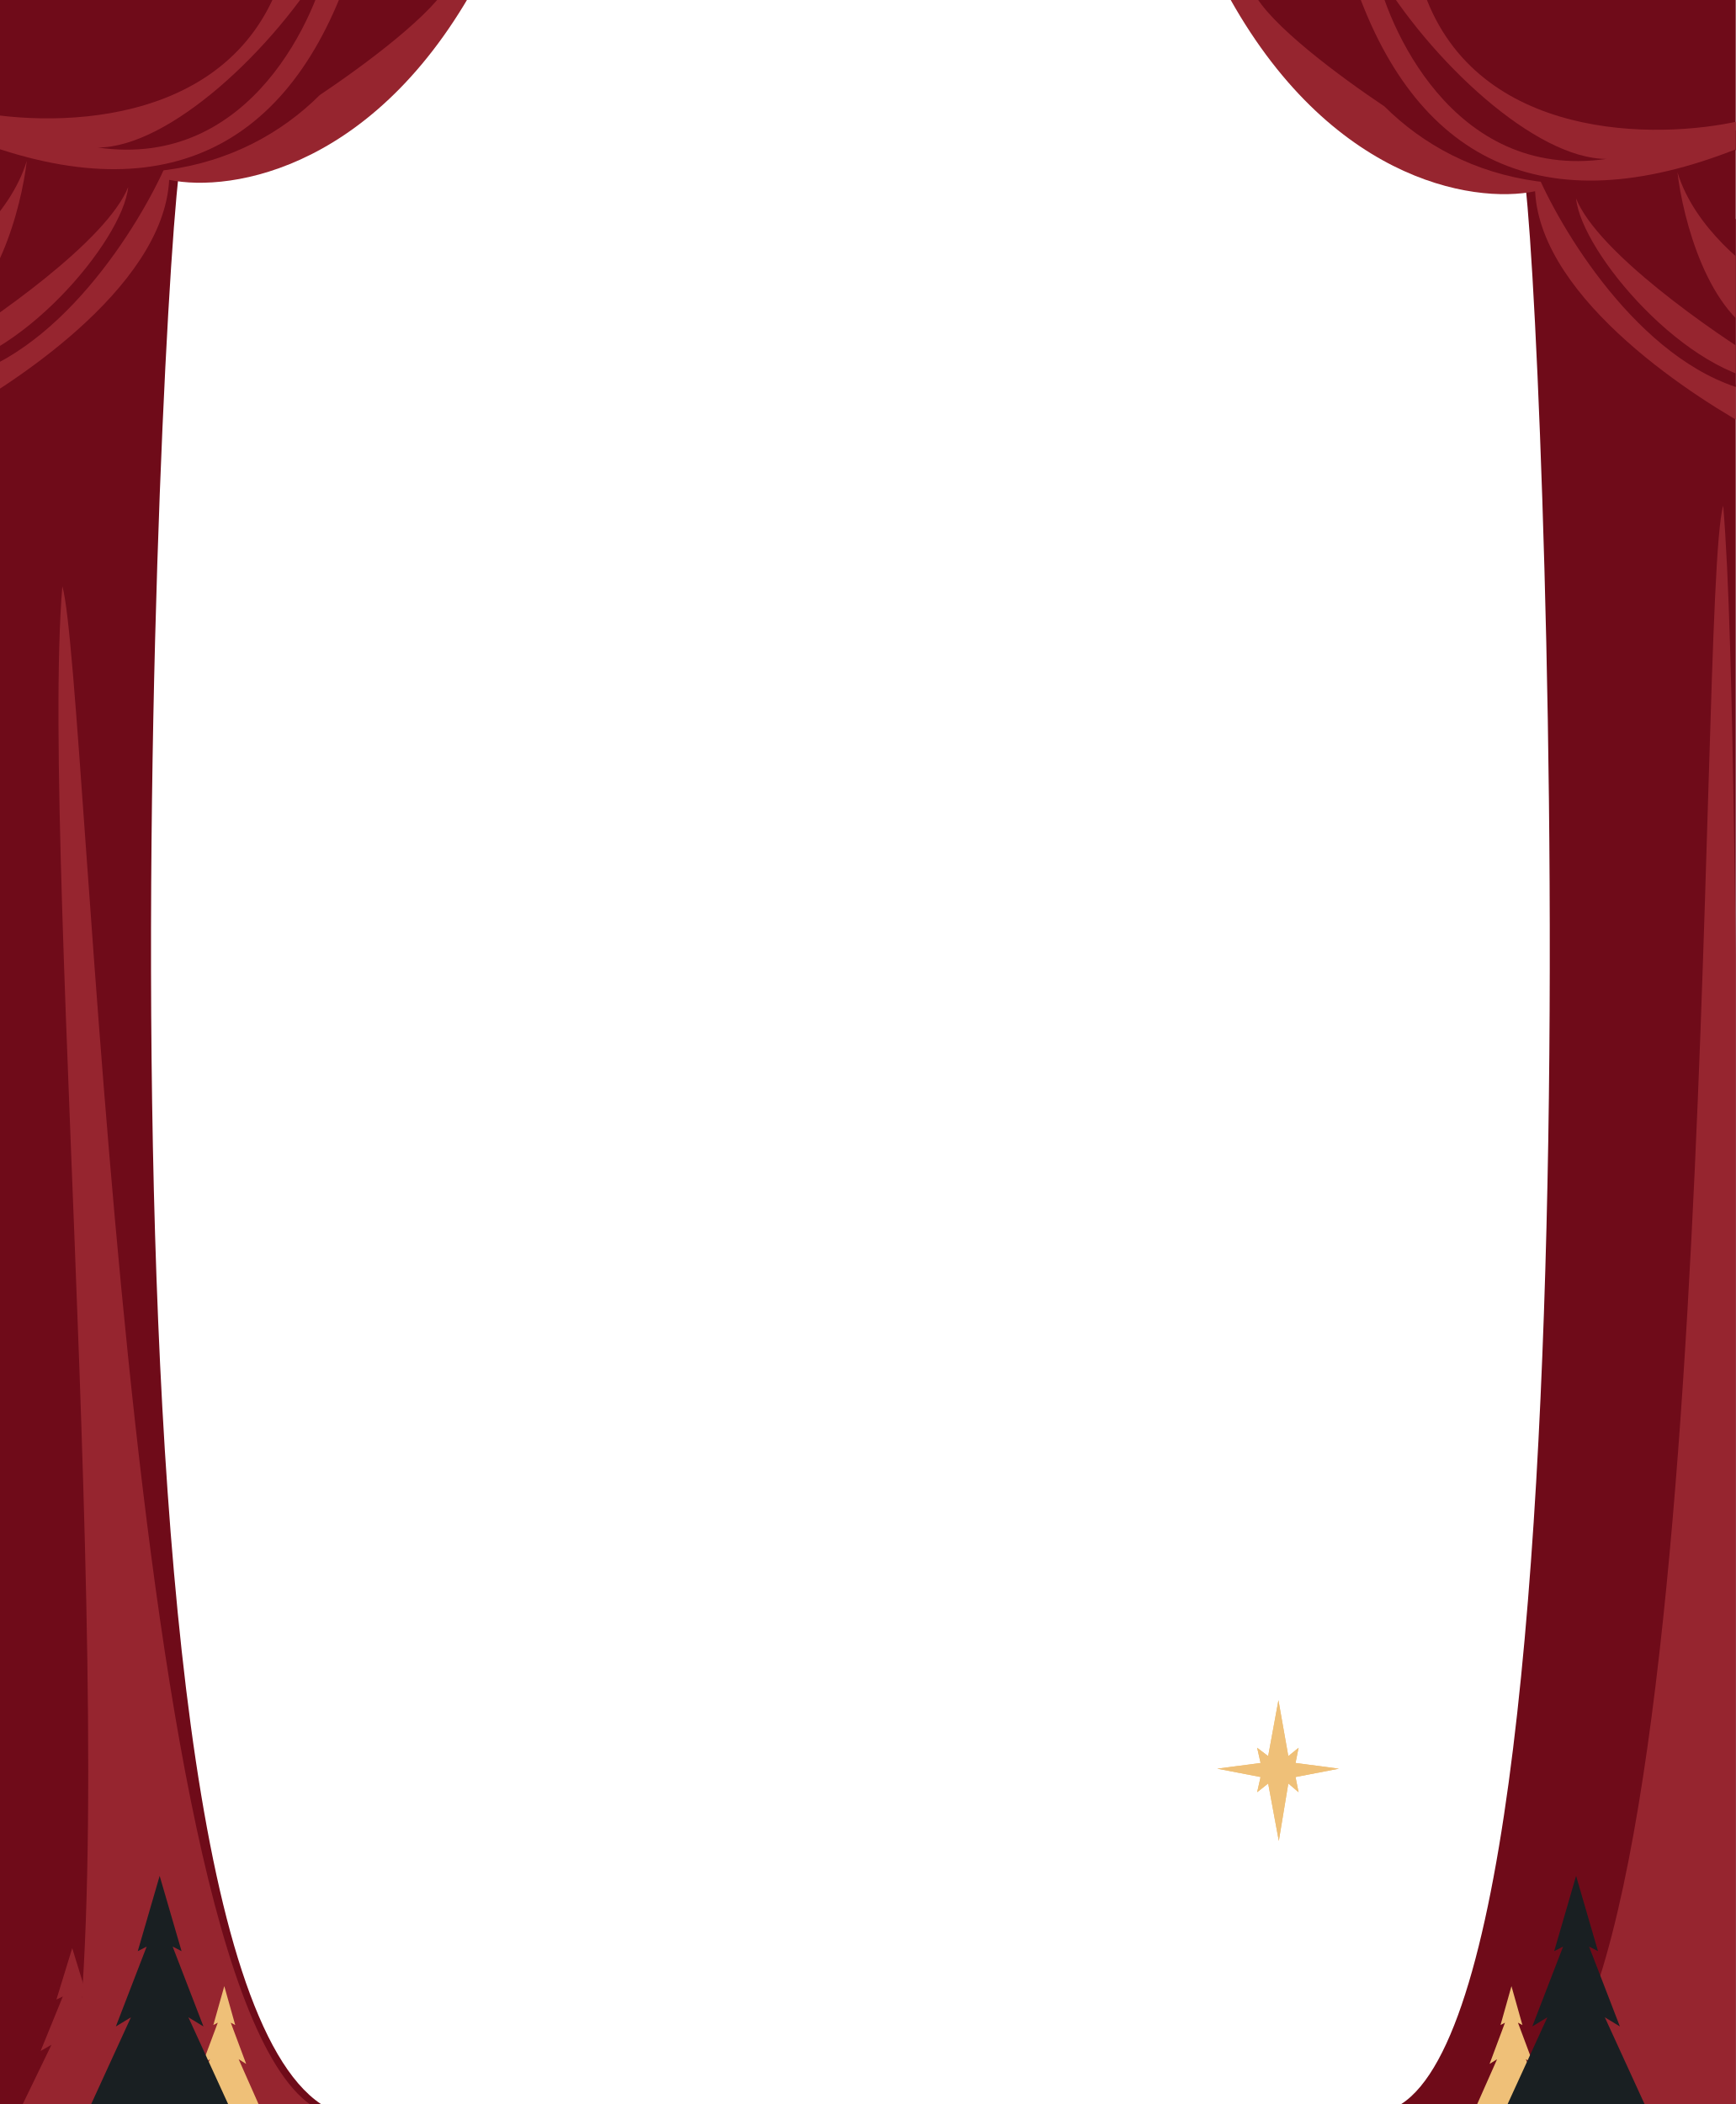
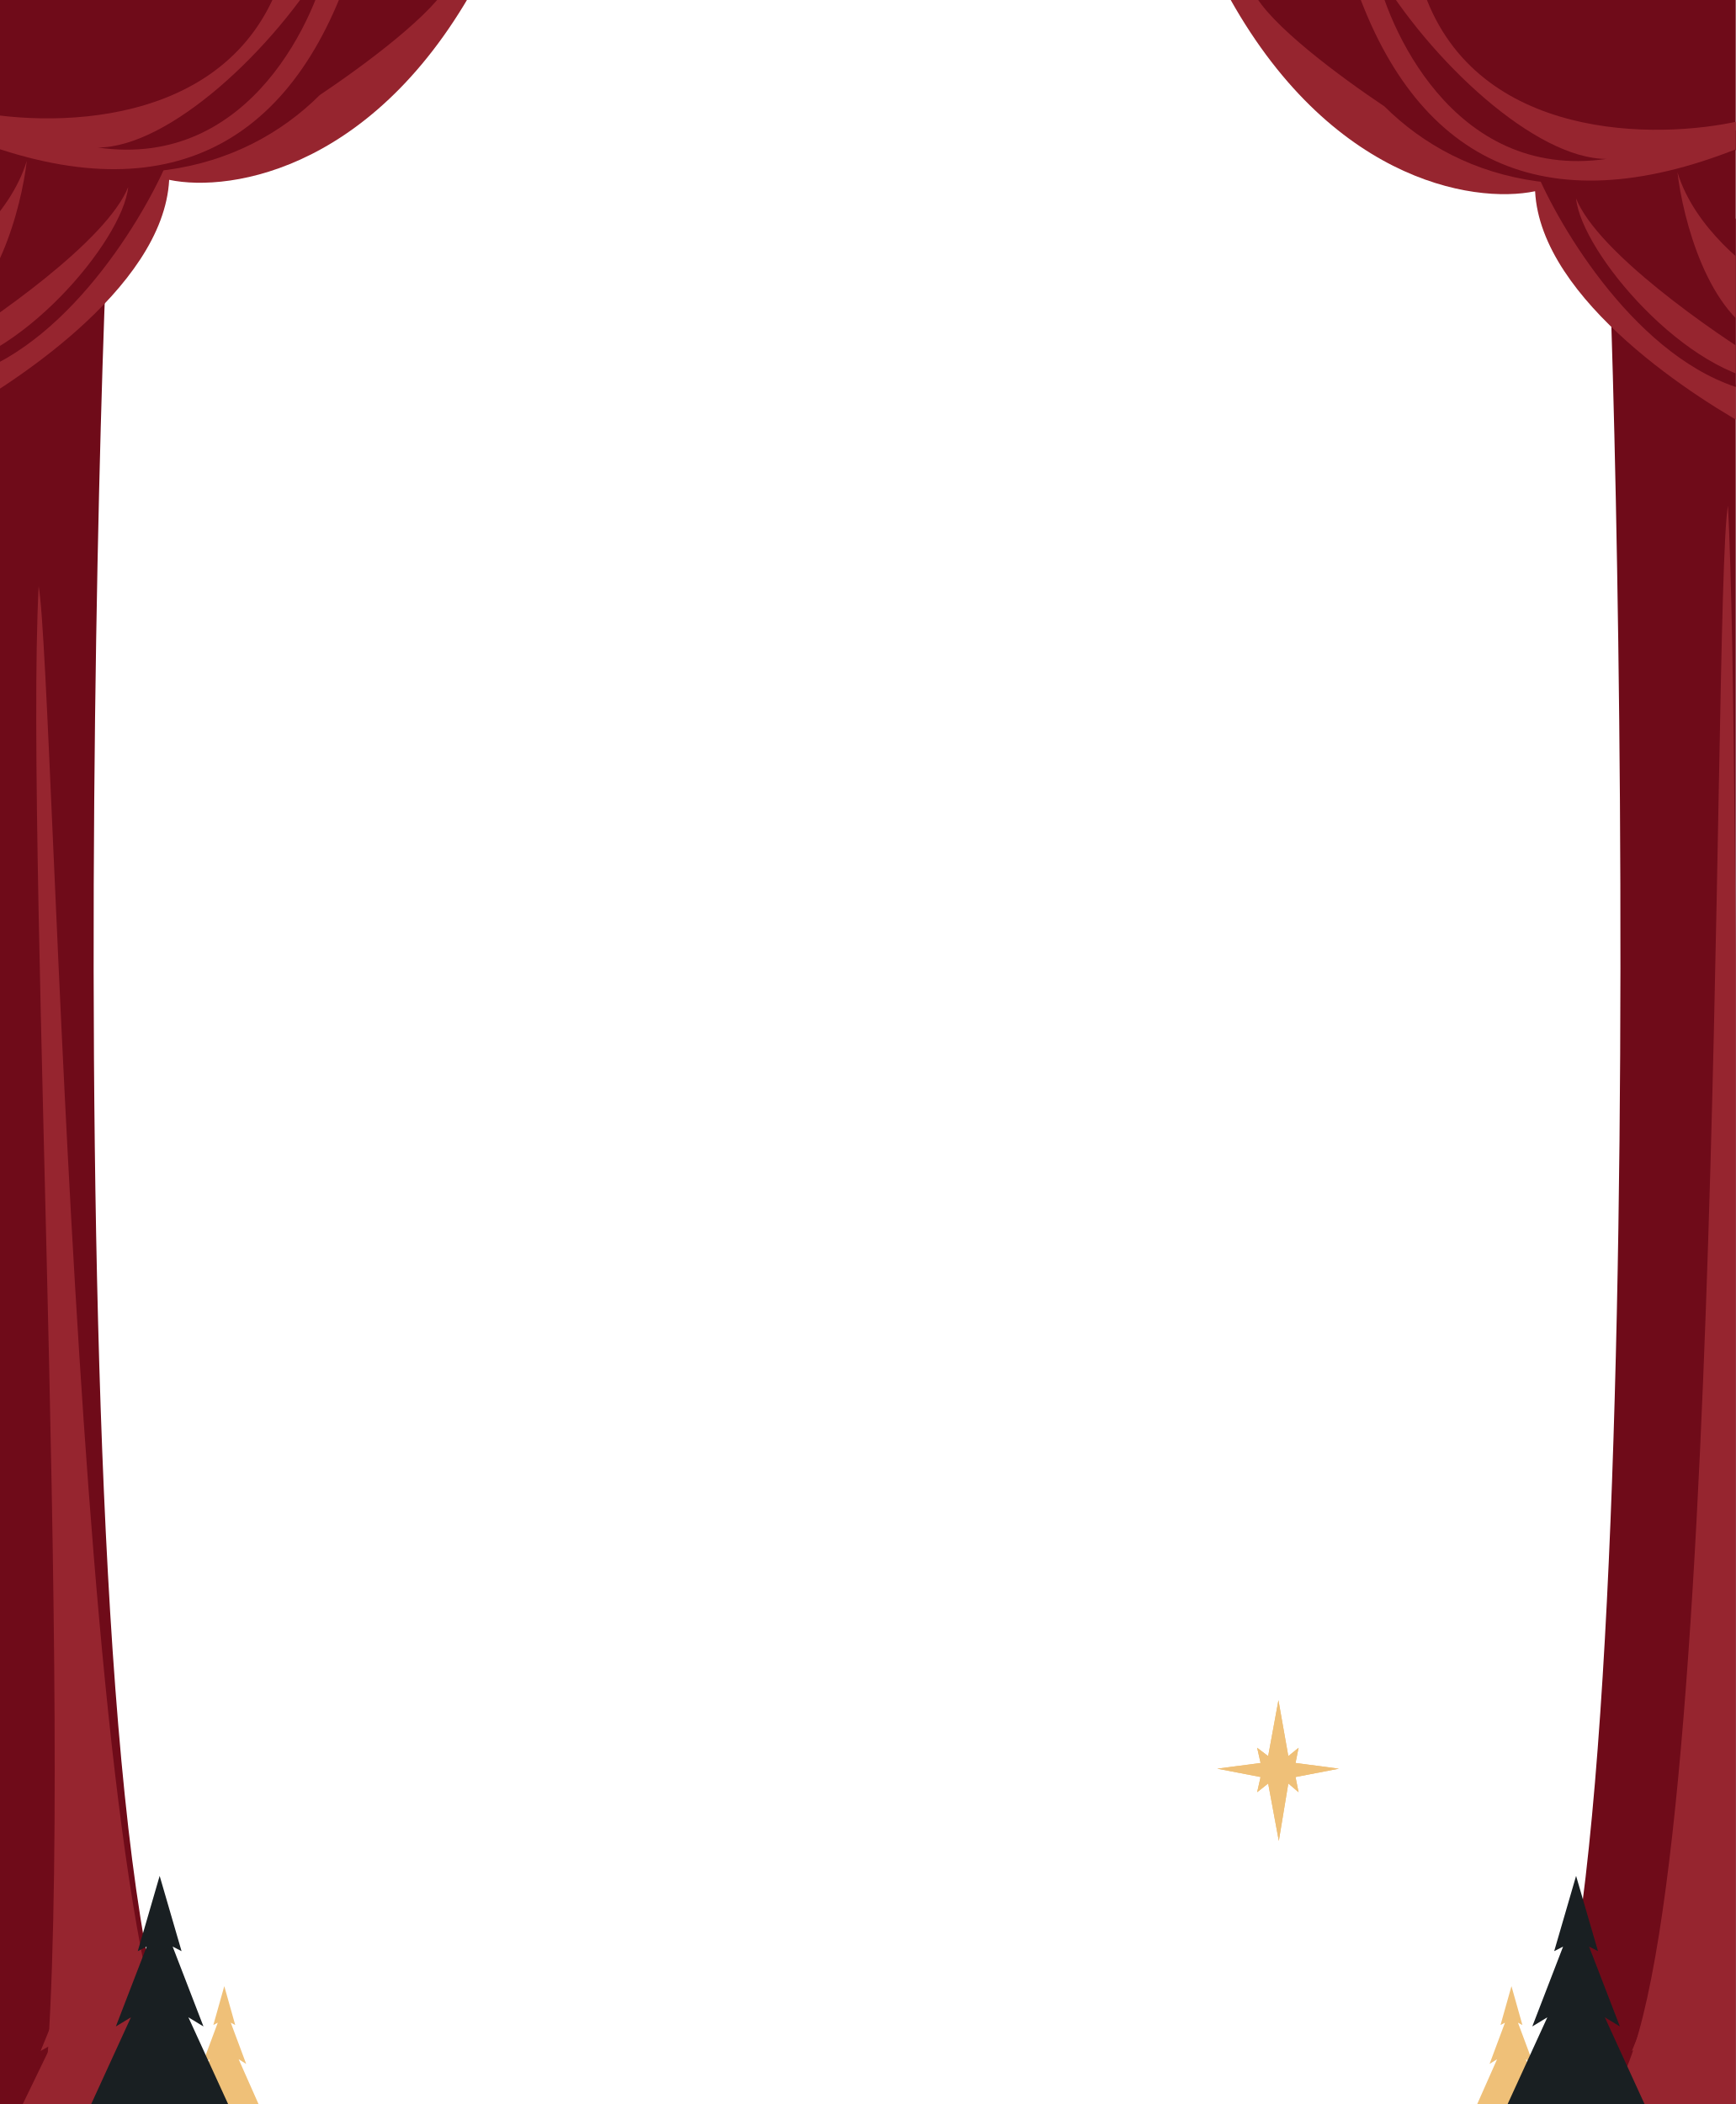
<svg xmlns="http://www.w3.org/2000/svg" width="2283" height="2767" viewBox="0 0 2283 2767" preserveAspectRatio="none" fill="none" overflow="hidden">
-   <path d="M454.631 2781.5C93 2697.5 212.398 325 237.898 211L-5.501 222.5L-254.001 576L-211.471 3155.5C-202.271 2845.9 141.131 2764 454.631 2781.5Z" fill="#6F0B19" id="obj12" />
+   <path d="M454.631 2781.5C93 2697.5 212.398 325 237.898 211L-5.501 222.5L-254.001 576L-211.471 3155.5C-202.271 2845.9 141.131 2764 454.631 2781.5Z" fill="#6F0B19" id="obj12" transform="matrix(.62 0 0 1 0 0)" />
  <path d="M190.659 209C407.401 190.2 526.368 34.667 563.569 -40.5H636.588C501.124 222.3 304.086 253.667 222.5 236.5C215.112 380.9 6.493 512.5 -72.399 554V502.5C36.896 475.3 162.053 291.5 190.659 209Z" fill="#96252F" id="obj13" />
  <path d="M-67.398 500.896C75.56 471.655 183.501 297.379 219.602 213.896C129.169 231.225 -9.412 174.186 -67.398 143.5V500.896Z" fill="#6F0B19" id="obj14" />
  <path d="M-92 359.061V488.347C22.8 480.766 161.602 317 168.602 246.021C140.443 316.417 -9.645 421.109 -81.17 464.656V430.811C-4.817 401.028 28.26 272.194 35.255 211.5C13.053 284.604 -58.832 340.334 -92 359.061Z" fill="#96252F" id="obj15" />
  <path d="M-70.898 -27.5V169.628C151.105 271.719 319.141 225.821 420.602 125C478.25 86.377 572.672 16.835 593.102 -25.995H532.102L-70.898 -27.5Z" fill="#6F0B19" id="obj16" />
  <path d="M-68.821 169.997C193.525 284.285 369.704 208.594 455.102 -23.994H368.166C298.617 170.498 62.224 168.994 -47.279 143.931L-44.202 -26.5H-68.821L-71.898 167.992L-68.821 169.997Z" fill="#96252F" id="obj17" />
  <path d="M432.102 -56C418.435 14.833 332.102 223.5 128.602 194C221.602 194 359.702 66.4 432.102 -56Z" fill="#6F0B19" id="obj18" />
-   <path d="M1829.49 2774C2123.49 2661.2 2029.19 340 2003.69 226L2247.09 237.5L2495.59 591L2495.59 3148C2486.39 2838.4 2142.99 2756.5 1829.49 2774Z" fill="#6F0B19" id="obj19" />
+   <path d="M1829.49 2774C2123.49 2661.2 2029.19 340 2003.69 226L2247.09 237.5L2495.59 591L2495.59 3148C2486.39 2838.4 2142.99 2756.5 1829.49 2774Z" fill="#6F0B19" id="obj19" transform="matrix(.62 0 0 1 867.54 0)" />
  <path d="M2050.93 224C1834.19 205.2 1715.22 49.667 1678.02 -25.5H1605C1740.46 237.3 1937.5 268.667 2019.09 251.5C2026.48 395.9 2235.09 527.5 2313.99 569V517.5C2204.69 490.3 2079.53 306.5 2050.93 224Z" fill="#96252F" id="obj20" />
  <path d="M2308.99 515.896C2166.03 486.655 2058.09 312.379 2021.99 228.896C2112.42 246.225 2251 189.186 2308.99 158.5V515.896Z" fill="#6F0B19" id="obj21" />
  <path d="M2333.59 374.061V503.347C2218.79 495.766 2079.99 332 2072.99 261.021C2101.14 331.417 2251.23 436.109 2322.76 479.656V445.811C2246.4 416.028 2213.33 287.194 2206.33 226.5C2228.53 299.604 2300.42 355.334 2333.59 374.061Z" fill="#96252F" id="obj22" />
  <path d="M2312.49 -12.5V184.628C2090.48 286.719 1922.45 240.821 1820.99 140C1763.34 101.377 1668.92 31.835 1648.49 -10.995H1709.49L2312.49 -12.5Z" fill="#6F0B19" id="obj24" />
  <path d="M2310.41 184.997C2048.06 299.285 1871.88 223.594 1786.49 -8.994H1873.42C1942.97 185.498 2179.36 183.994 2288.87 158.931L2285.79 -11.5H2310.41L2313.49 182.992L2310.41 184.997Z" fill="#96252F" id="obj25" />
  <path d="M1809.49 -41C1823.15 29.833 1909.49 238.5 2112.99 209C2019.99 209 1881.89 81.4 1809.49 -41Z" fill="#6F0B19" id="obj26" />
  <path d="M1682 2421L1668 2345.5L1653.5 2357L1658 2337L1601 2326L1658 2318.5L1653.5 2298.5L1668 2309.5L1681.5 2236L1694.5 2309.5L1708 2298.5L1704 2318.5L1761 2326L1704 2337L1708 2357L1694.5 2345.5L1682 2421Z" fill="#EFC078" id="obj48" />
  <path d="M1682 2421L1668 2345.5L1653.5 2357L1658 2337L1601 2326L1658 2318.5L1653.5 2298.5L1668 2309.5L1681.5 2236L1694.5 2309.5L1708 2298.5L1704 2318.5L1761 2326L1704 2337L1708 2357L1694.5 2345.5L1682 2421Z" fill="#EFC078" id="obj48" />
-   <path d="M427 2778.15C333 2778.15 151 2788.65 82 2818C172.121 2458.71 51.423 1136.76 82 771C117.423 893 161.5 2675.15 427 2778.15Z" fill="#96252F" id="obj275" />
-   <path d="M2000 2766C2094 2766 2289 2830.15 2358 2859.5C2267.88 2500.21 2297.08 1030.76 2266.5 665C2231.08 787 2265.5 2663 2000 2766Z" fill="#96252F" id="obj276" />
+   <path d="M427 2778.15C333 2778.15 151 2788.65 82 2818C172.121 2458.71 51.423 1136.76 82 771C117.423 893 161.5 2675.15 427 2778.15Z" fill="#96252F" id="obj275" transform="matrix(.62 0 0 1 0 0)" />
+   <path d="M2000 2766C2094 2766 2289 2830.15 2358 2859.5C2267.88 2500.21 2297.08 1030.76 2266.5 665C2231.08 787 2265.5 2663 2000 2766Z" fill="#96252F" id="obj276" transform="matrix(.62 0 0 1 867.54 0)" />
  <g id="ordered-evergreens">
    <path d="M95 2562L74.2 2629.65L82.65 2625.55L53.4 2697.3L67.7 2689.1L30 2767L160 2767L122.3 2689.1L136.6 2697.3L107.35 2625.55L115.8 2629.65Z" fill="#96252F" />
    <path d="M295 2612L280.6 2663.15L286.45 2660.05L266.2 2714.3L276.1 2708.1L250 2767L340 2767L313.9 2708.1L323.8 2714.3L303.55 2660.05L309.4 2663.15Z" fill="#EFC078" />
    <path d="M210 2467L181.2 2566L192.9 2560L152.4 2665L172.2 2653L120 2767L300 2767L247.8 2653L267.6 2665L227.1 2560L238.8 2566Z" fill="#191F22" />
    <path d="M2188 2562L2167.2 2629.65L2175.65 2625.55L2146.4 2697.3L2160.7 2689.1L2123 2767L2253 2767L2215.3 2689.1L2229.6 2697.3L2200.35 2625.55L2208.8 2629.65Z" fill="#96252F" />
    <path d="M1988 2612L1973.6 2663.15L1979.45 2660.05L1959.2 2714.3L1969.1 2708.1L1943 2767L2033 2767L2006.9 2708.1L2016.8 2714.3L1996.55 2660.05L2002.4 2663.15Z" fill="#EFC078" />
    <path d="M2073 2467L2044.2 2566L2055.9 2560L2015.4 2665L2035.2 2653L1983 2767L2163 2767L2110.8 2653L2130.6 2665L2090.1 2560L2101.8 2566Z" fill="#191F22" />
  </g>
</svg>
